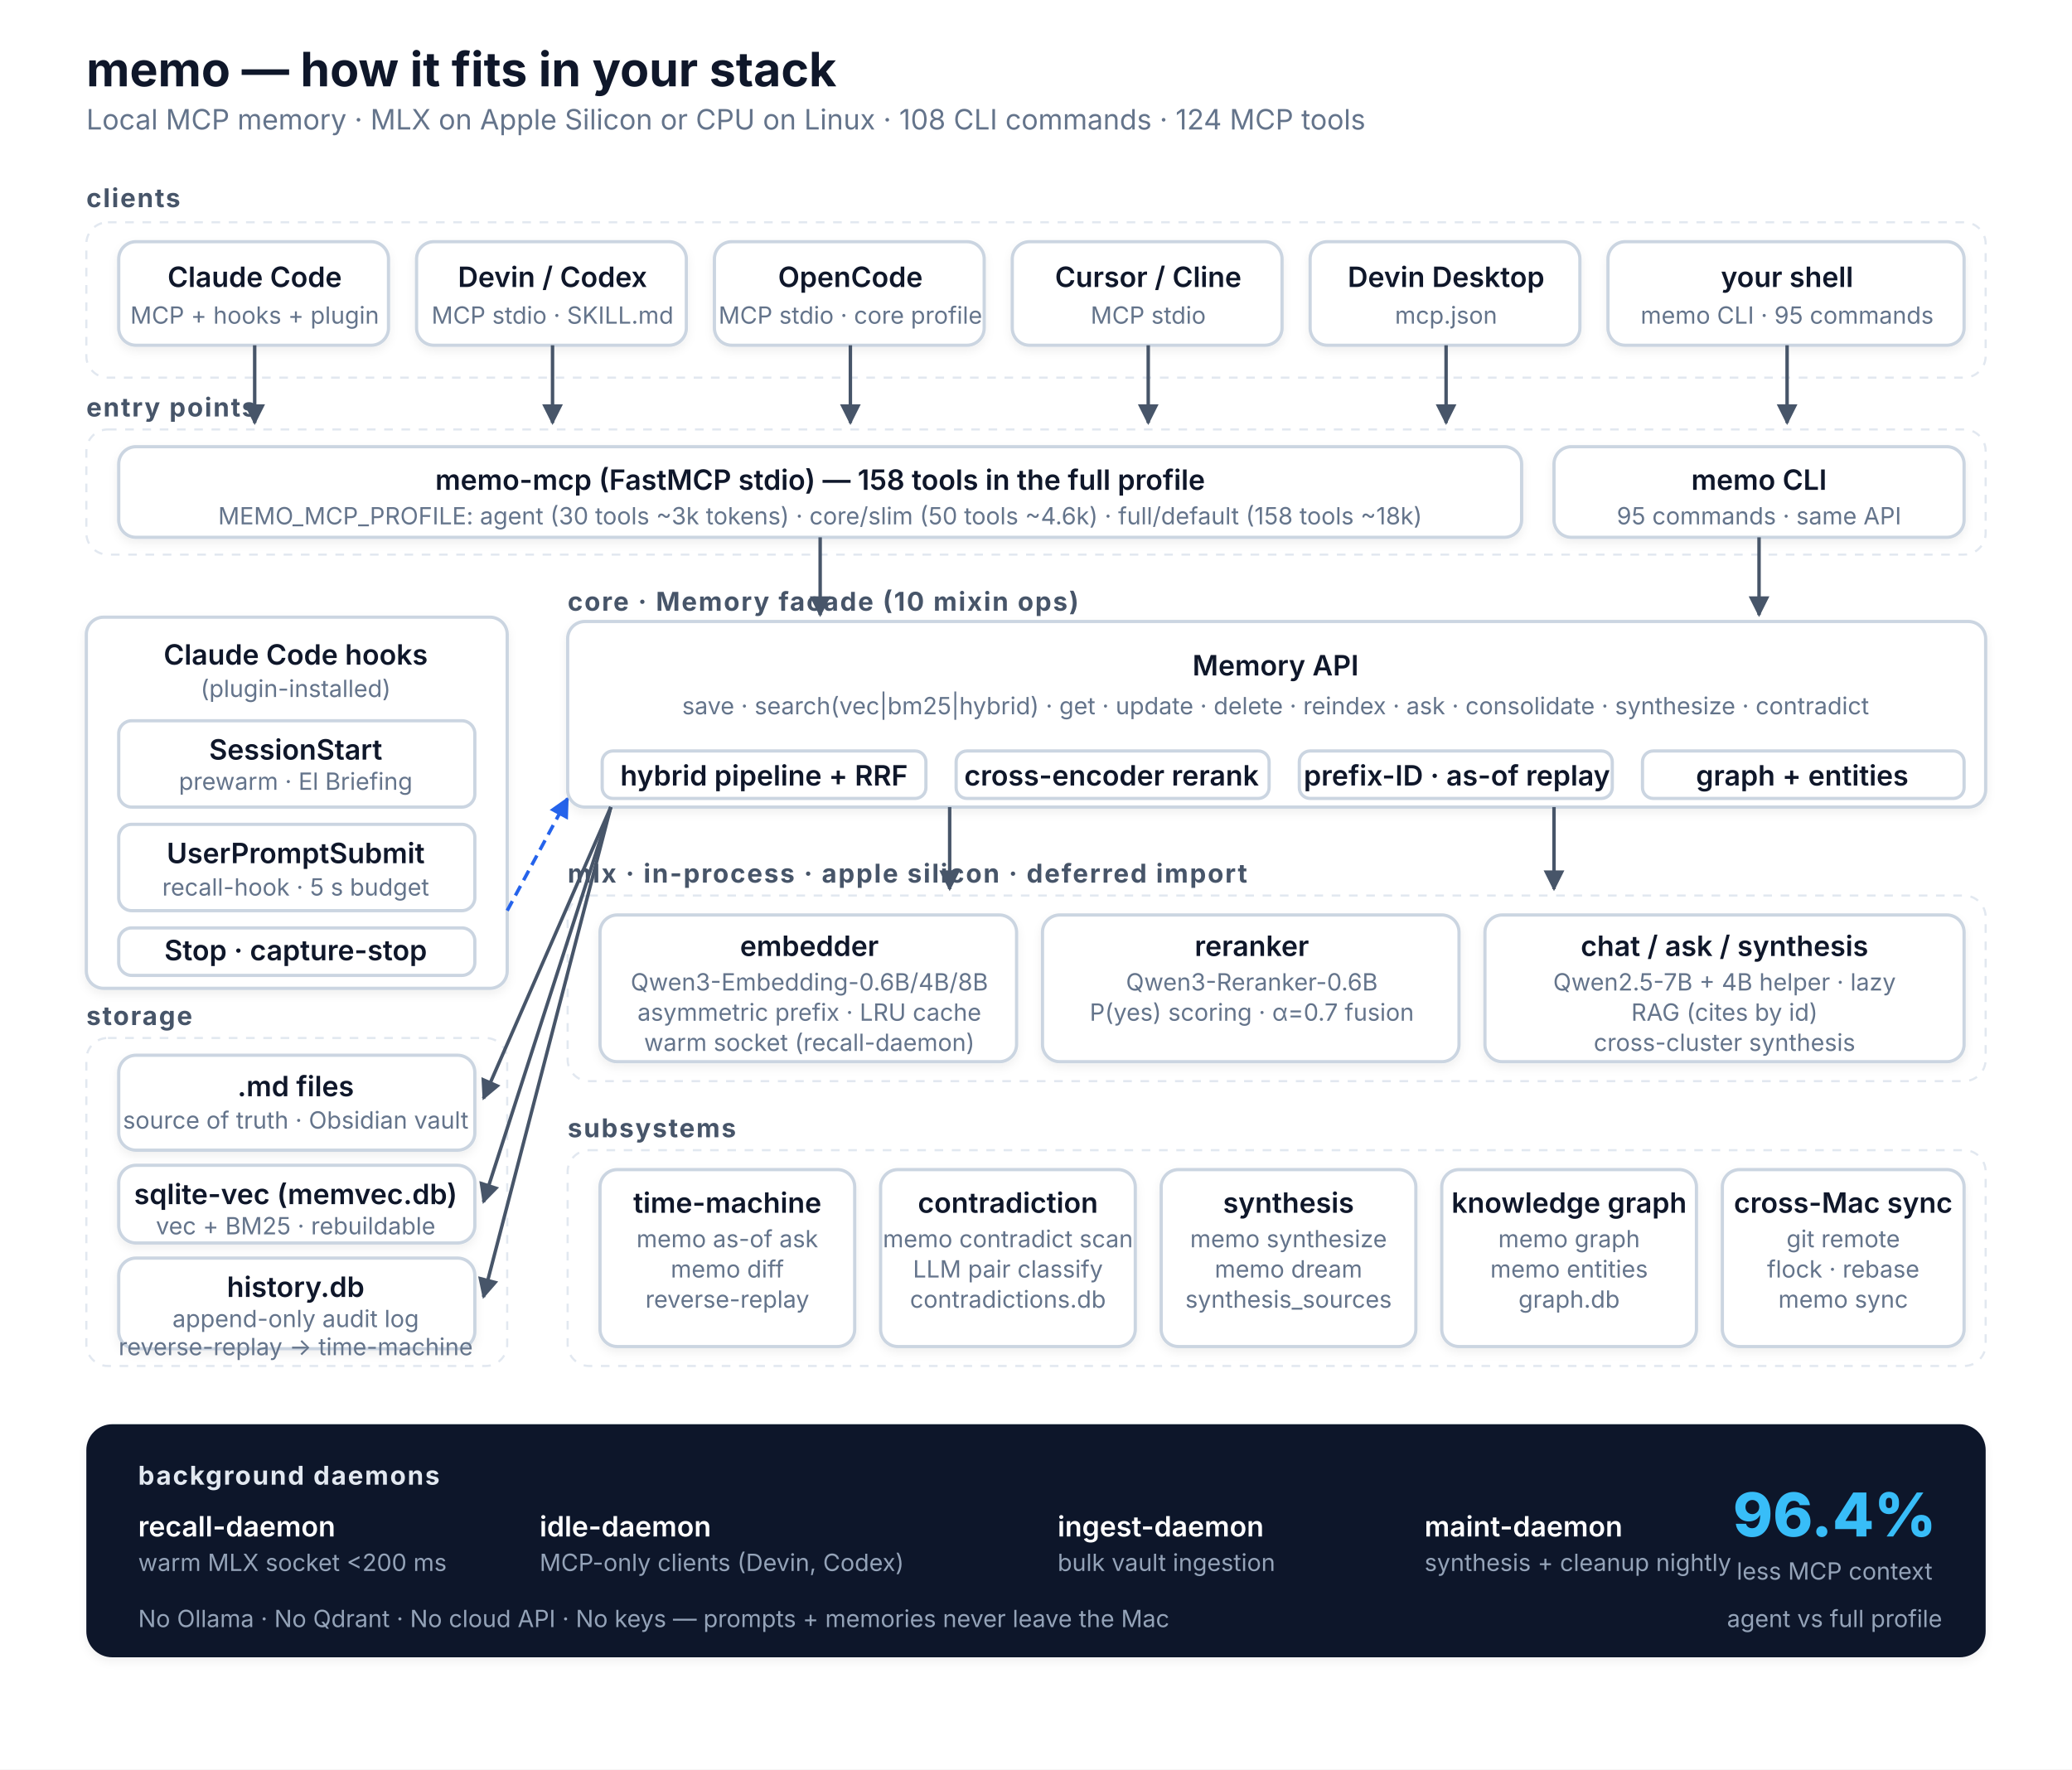
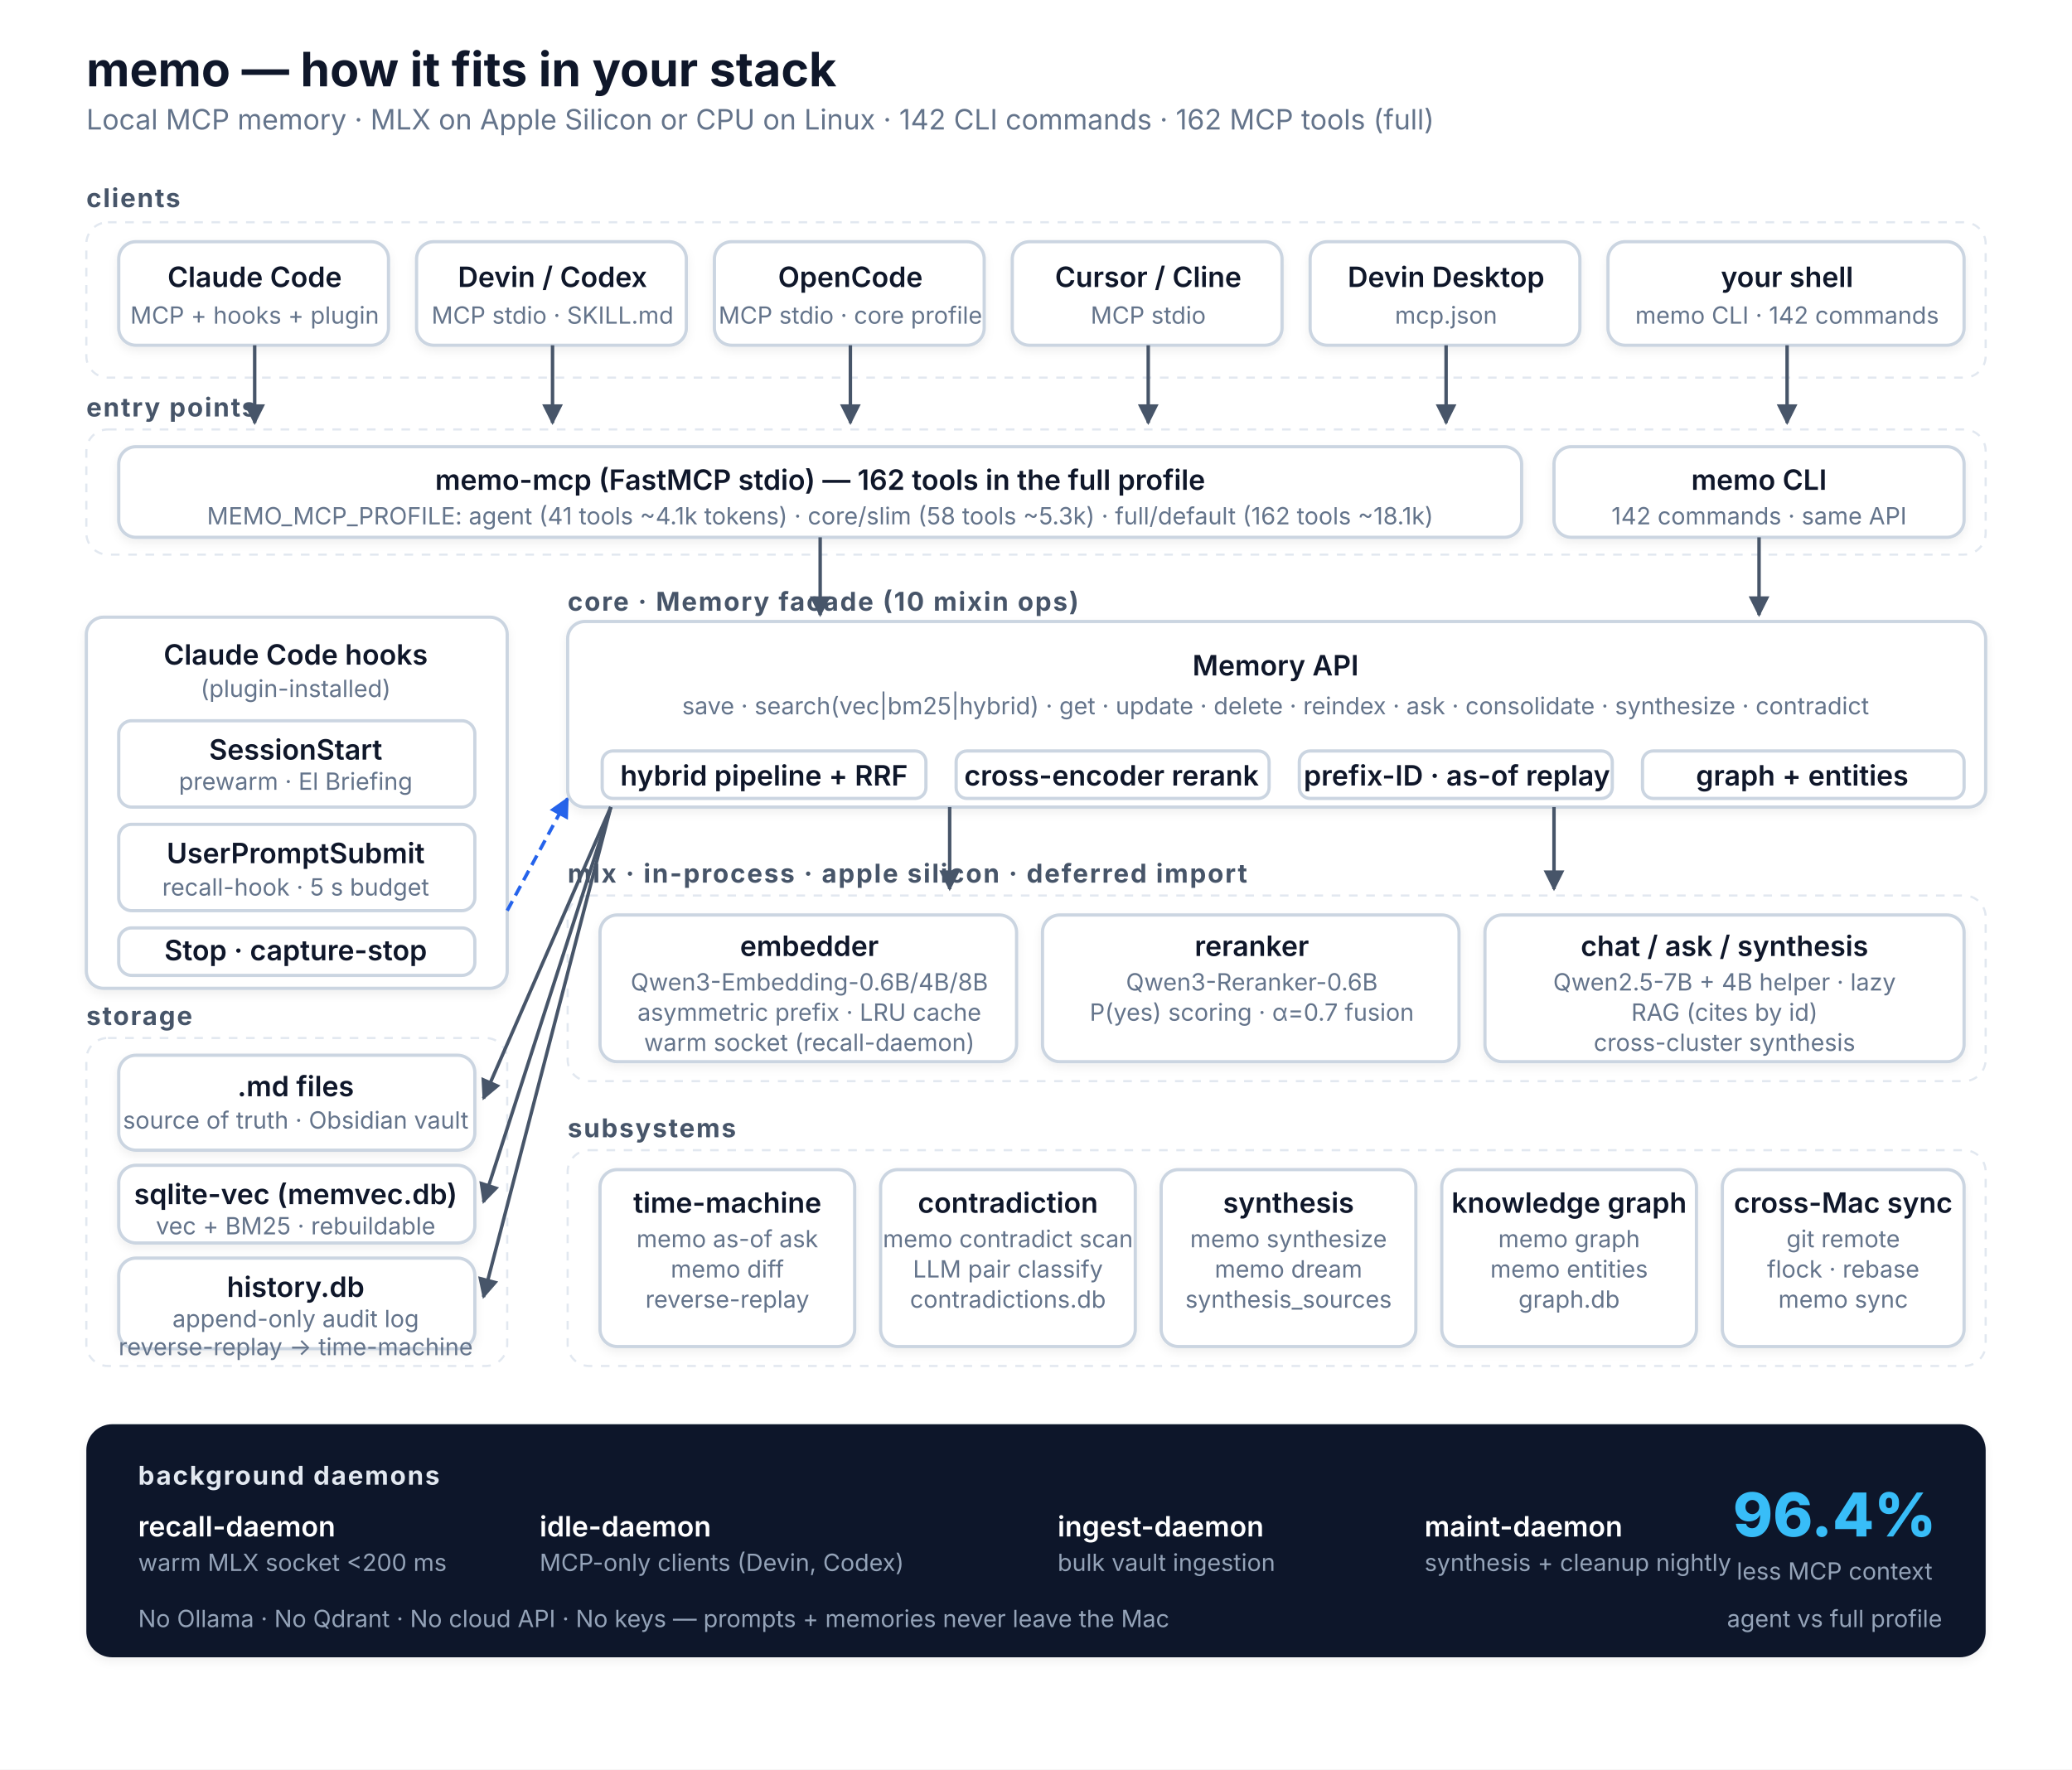
<svg xmlns="http://www.w3.org/2000/svg" viewBox="0 0 960 820" font-family="-apple-system, BlinkMacSystemFont, Segoe UI, sans-serif">
  <defs>
    <marker id="arrow" viewBox="0 0 10 10" refX="9" refY="5" markerWidth="6" markerHeight="6" orient="auto">
      <path d="M0,0 L10,5 L0,10 z" fill="#475569" />
    </marker>
    <marker id="arrow-blue" viewBox="0 0 10 10" refX="9" refY="5" markerWidth="6" markerHeight="6" orient="auto">
      <path d="M0,0 L10,5 L0,10 z" fill="#2563eb" />
    </marker>
    <filter id="shadow" x="-20%" y="-20%" width="140%" height="140%">
      <feDropShadow dx="0" dy="2" stdDeviation="2" flood-opacity="0.06" />
    </filter>
  </defs>
  <style>
    .title    { font-size: 22px; font-weight: 700; fill: #0f172a; }
    .sub      { font-size: 13px; fill: #64748b; }
    .section  { font-size: 12px; font-weight: 700; fill: #475569; letter-spacing: 0.06em; text-transform: uppercase; }
    .box-client { fill: #f8fafc; stroke: #94a3b8; stroke-width: 1.5; }
    .box-blue { fill: #eff6ff; stroke: #bfdbfe; stroke-width: 1.5; }
    .box-core { fill: #fff7ed; stroke: #fed7aa; stroke-width: 1.5; }
    .box-mlx  { fill: #f0fdf4; stroke: #86efac; stroke-width: 1.5; }
    .box-hook { fill: #fdf4ff; stroke: #d8b4fe; stroke-width: 1.5; }
    .box-store { fill: #fef3c7; stroke: #fcd34d; stroke-width: 1.5; }
    .box-amber { fill: #fffbeb; stroke: #fde68a; stroke-width: 1.5; }
    .box-red  { fill: #fff1f2; stroke: #fecdd3; stroke-width: 1.5; }
    .box-purple { fill: #fdf4ff; stroke: #e9d5ff; stroke-width: 1.5; }
    .box-teal { fill: #f0fdfa; stroke: #99f6e4; stroke-width: 1.5; }
    .box      { fill: #ffffff; stroke: #cbd5e1; stroke-width: 1.5; }
    .group-rect { fill: none; stroke: #e2e8f0; stroke-width: 1; stroke-dasharray: 4 4; }
    .label    { font-size: 13px; font-weight: 600; fill: #0f172a; text-anchor: middle; }
    .meta     { font-size: 11px; fill: #64748b; text-anchor: middle; }
    .meta-l   { font-size: 11px; fill: #64748b; text-anchor: start; }
    .arrow    { stroke: #475569; stroke-width: 1.6; fill: none; marker-end: url(#arrow); }
    .arrow-b  { stroke: #2563eb; stroke-width: 1.6; fill: none; marker-end: url(#arrow-blue); stroke-dasharray: 5 3; }
  </style>
  <rect x="0" y="0" width="960" height="820" fill="#ffffff" />
  <text x="40" y="40" class="title">memo — how it fits in your stack</text>
-   <text x="40" y="60" class="sub">Local MCP memory · MLX on Apple Silicon or CPU on Linux · 108 CLI commands · 124 MCP tools</text>
+   <text x="40" y="60" class="sub">Local MCP memory · MLX on Apple Silicon or CPU on Linux · 142 CLI commands · 162 MCP tools (full)</text>
  <text x="40" y="96" class="section">clients</text>
  <rect x="40" y="103" width="880" height="72" class="group-rect" rx="10" />
  <rect x="55" y="112" width="125" height="48" class="box-client box" rx="8" filter="url(#shadow)" />
  <text x="118" y="133" class="label">Claude Code</text>
  <text x="118" y="150" class="meta">MCP + hooks + plugin</text>
  <rect x="193" y="112" width="125" height="48" class="box-client box" rx="8" filter="url(#shadow)" />
  <text x="256" y="133" class="label">Devin / Codex</text>
  <text x="256" y="150" class="meta">MCP stdio · SKILL.md</text>
  <rect x="331" y="112" width="125" height="48" class="box-client box" rx="8" filter="url(#shadow)" />
  <text x="394" y="133" class="label">OpenCode</text>
  <text x="394" y="150" class="meta">MCP stdio · core profile</text>
  <rect x="469" y="112" width="125" height="48" class="box-client box" rx="8" filter="url(#shadow)" />
  <text x="532" y="133" class="label">Cursor / Cline</text>
  <text x="532" y="150" class="meta">MCP stdio</text>
  <rect x="607" y="112" width="125" height="48" class="box-client box" rx="8" filter="url(#shadow)" />
  <text x="670" y="133" class="label">Devin Desktop</text>
  <text x="670" y="150" class="meta">mcp.json</text>
  <rect x="745" y="112" width="165" height="48" class="box-client box" rx="8" filter="url(#shadow)" />
  <text x="828" y="133" class="label">your shell</text>
-   <text x="828" y="150" class="meta">memo CLI · 95 commands</text>
+   <text x="828" y="150" class="meta">memo CLI · 142 commands</text>
  <line class="arrow" x1="118" y1="160" x2="118" y2="196" />
  <line class="arrow" x1="256" y1="160" x2="256" y2="196" />
  <line class="arrow" x1="394" y1="160" x2="394" y2="196" />
  <line class="arrow" x1="532" y1="160" x2="532" y2="196" />
  <line class="arrow" x1="670" y1="160" x2="670" y2="196" />
  <line class="arrow" x1="828" y1="160" x2="828" y2="196" />
  <text x="40" y="193" class="section">entry points</text>
  <rect x="40" y="199" width="880" height="58" class="group-rect" rx="10" />
  <rect x="55" y="207" width="650" height="42" class="box box-blue" rx="8" filter="url(#shadow)" />
-   <text x="380" y="227" class="label">memo-mcp (FastMCP stdio) — 158 tools in the full profile</text>
-   <text x="380" y="243" class="meta">MEMO_MCP_PROFILE:  agent (30 tools ~3k tokens)  ·  core/slim (50 tools ~4.6k)  ·  full/default (158 tools ~18k)</text>
+   <text x="380" y="227" class="label">memo-mcp (FastMCP stdio) — 162 tools in the full profile</text>
+   <text x="380" y="243" class="meta">MEMO_MCP_PROFILE:  agent (41 tools ~4.1k tokens)  ·  core/slim (58 tools ~5.3k)  ·  full/default (162 tools ~18.1k)</text>
  <rect x="720" y="207" width="190" height="42" class="box" rx="8" filter="url(#shadow)" />
  <text x="815" y="227" class="label">memo CLI</text>
-   <text x="815" y="243" class="meta">95 commands · same API</text>
+   <text x="815" y="243" class="meta">142 commands · same API</text>
  <line class="arrow" x1="380" y1="249" x2="380" y2="285" />
  <line class="arrow" x1="815" y1="249" x2="815" y2="285" />
  <rect x="40" y="286" width="195" height="172" class="box box-hook" rx="8" filter="url(#shadow)" />
  <text x="137" y="308" class="label">Claude Code hooks</text>
  <text x="137" y="323" class="meta">(plugin-installed)</text>
  <rect x="55" y="334" width="165" height="40" class="box" rx="6" />
  <text x="137" y="352" class="label" font-size="12">SessionStart</text>
  <text x="137" y="366" class="meta">prewarm · El Briefing</text>
  <rect x="55" y="382" width="165" height="40" class="box" rx="6" />
  <text x="137" y="400" class="label" font-size="12">UserPromptSubmit</text>
  <text x="137" y="415" class="meta">recall-hook · 5 s budget</text>
  <rect x="55" y="430" width="165" height="22" class="box" rx="6" />
  <text x="137" y="445" class="label" font-size="11">Stop · capture-stop</text>
  <line class="arrow-b" x1="235" y1="422" x2="263" y2="370" />
  <text x="263" y="283" class="section">core · Memory facade (10 mixin ops)</text>
  <rect x="263" y="288" width="657" height="86" class="box box-core" rx="8" filter="url(#shadow)" />
  <text x="591" y="313" class="label">Memory API</text>
  <text x="591" y="331" class="meta">save · search(vec|bm25|hybrid) · get · update · delete · reindex · ask · consolidate · synthesize · contradict</text>
  <rect x="279" y="348" width="150" height="22" class="box" rx="5" />
  <text x="354" y="364" class="label" font-size="11">hybrid pipeline + RRF</text>
  <rect x="443" y="348" width="145" height="22" class="box" rx="5" />
  <text x="515" y="364" class="label" font-size="11">cross-encoder rerank</text>
  <rect x="602" y="348" width="145" height="22" class="box" rx="5" />
  <text x="675" y="364" class="label" font-size="11">prefix-ID · as-of replay</text>
  <rect x="761" y="348" width="149" height="22" class="box" rx="5" />
  <text x="835" y="364" class="label" font-size="11">graph + entities</text>
  <line class="arrow" x1="440" y1="374" x2="440" y2="412" />
  <line class="arrow" x1="720" y1="374" x2="720" y2="412" />
  <text x="263" y="409" class="section">mlx · in-process · apple silicon · deferred import</text>
  <rect x="263" y="415" width="657" height="86" class="group-rect" rx="10" />
  <rect x="278" y="424" width="193" height="68" class="box box-mlx" rx="8" filter="url(#shadow)" />
  <text x="375" y="443" class="label">embedder</text>
  <text x="375" y="459" class="meta">Qwen3-Embedding-0.6B/4B/8B</text>
  <text x="375" y="473" class="meta">asymmetric prefix · LRU cache</text>
  <text x="375" y="487" class="meta">warm socket (recall-daemon)</text>
  <rect x="483" y="424" width="193" height="68" class="box box-mlx" rx="8" filter="url(#shadow)" />
  <text x="580" y="443" class="label">reranker</text>
  <text x="580" y="459" class="meta">Qwen3-Reranker-0.6B</text>
  <text x="580" y="473" class="meta">P(yes) scoring · α=0.7 fusion</text>
  <rect x="688" y="424" width="222" height="68" class="box box-mlx" rx="8" filter="url(#shadow)" />
  <text x="799" y="443" class="label">chat / ask / synthesis</text>
  <text x="799" y="459" class="meta">Qwen2.5-7B + 4B helper · lazy</text>
  <text x="799" y="473" class="meta">RAG (cites by id)</text>
  <text x="799" y="487" class="meta">cross-cluster synthesis</text>
  <text x="40" y="475" class="section">storage</text>
  <rect x="40" y="481" width="195" height="152" class="group-rect" rx="10" />
  <rect x="55" y="489" width="165" height="44" class="box box-store" rx="8" filter="url(#shadow)" />
  <text x="137" y="508" class="label" font-size="12">.md files</text>
  <text x="137" y="523" class="meta">source of truth · Obsidian vault</text>
  <rect x="55" y="540" width="165" height="36" class="box" rx="8" filter="url(#shadow)" />
  <text x="137" y="558" class="label" font-size="12">sqlite-vec (memvec.db)</text>
  <text x="137" y="572" class="meta">vec + BM25 · rebuildable</text>
  <rect x="55" y="583" width="165" height="42" class="box" rx="8" filter="url(#shadow)" />
  <text x="137" y="601" class="label" font-size="12">history.db</text>
  <text x="137" y="615" class="meta">append-only audit log</text>
  <text x="137" y="628" class="meta">reverse-replay → time-machine</text>
  <line class="arrow" x1="283" y1="374" x2="224" y2="509" />
  <line class="arrow" x1="283" y1="374" x2="224" y2="557" />
  <line class="arrow" x1="283" y1="374" x2="224" y2="601" />
  <text x="263" y="527" class="section">subsystems</text>
  <rect x="263" y="533" width="657" height="100" class="group-rect" rx="10" />
  <rect x="278" y="542" width="118" height="82" class="box box-amber" rx="8" filter="url(#shadow)" />
  <text x="337" y="562" class="label" font-size="12">time-machine</text>
  <text x="337" y="578" class="meta">memo as-of ask</text>
  <text x="337" y="592" class="meta">memo diff</text>
  <text x="337" y="606" class="meta">reverse-replay</text>
  <rect x="408" y="542" width="118" height="82" class="box box-red" rx="8" filter="url(#shadow)" />
  <text x="467" y="562" class="label" font-size="12">contradiction</text>
  <text x="467" y="578" class="meta">memo contradict scan</text>
  <text x="467" y="592" class="meta">LLM pair classify</text>
  <text x="467" y="606" class="meta">contradictions.db</text>
  <rect x="538" y="542" width="118" height="82" class="box box-purple" rx="8" filter="url(#shadow)" />
  <text x="597" y="562" class="label" font-size="12">synthesis</text>
  <text x="597" y="578" class="meta">memo synthesize</text>
  <text x="597" y="592" class="meta">memo dream</text>
  <text x="597" y="606" class="meta">synthesis_sources</text>
  <rect x="668" y="542" width="118" height="82" class="box box-teal" rx="8" filter="url(#shadow)" />
  <text x="727" y="562" class="label" font-size="12">knowledge graph</text>
  <text x="727" y="578" class="meta">memo graph</text>
  <text x="727" y="592" class="meta">memo entities</text>
  <text x="727" y="606" class="meta">graph.db</text>
  <rect x="798" y="542" width="112" height="82" class="box box-blue" rx="8" filter="url(#shadow)" />
  <text x="854" y="562" class="label" font-size="12">cross-Mac sync</text>
  <text x="854" y="578" class="meta">git remote</text>
  <text x="854" y="592" class="meta">flock · rebase</text>
  <text x="854" y="606" class="meta">memo sync</text>
  <rect x="40" y="660" width="880" height="108" rx="12" fill="#0f172a" filter="url(#shadow)" />
  <text x="64" y="688" font-size="12" font-weight="700" fill="#e2e8f0" letter-spacing="0.06em" style="text-transform:uppercase">background daemons</text>
  <text x="64" y="712" font-size="13" font-weight="600" fill="#ffffff">recall-daemon</text>
  <text x="64" y="728" font-size="11" fill="#94a3b8">warm MLX socket &lt;200 ms</text>
  <text x="250" y="712" font-size="13" font-weight="600" fill="#ffffff">idle-daemon</text>
  <text x="250" y="728" font-size="11" fill="#94a3b8">MCP-only clients (Devin, Codex)</text>
  <text x="490" y="712" font-size="13" font-weight="600" fill="#ffffff">ingest-daemon</text>
  <text x="490" y="728" font-size="11" fill="#94a3b8">bulk vault ingestion</text>
  <text x="660" y="712" font-size="13" font-weight="600" fill="#ffffff">maint-daemon</text>
  <text x="660" y="728" font-size="11" fill="#94a3b8">synthesis + cleanup nightly</text>
  <text x="64" y="754" font-size="11" fill="#94a3b8">No Ollama · No Qdrant · No cloud API · No keys — prompts + memories never leave the Mac</text>
  <text x="850" y="712" font-size="28" font-weight="800" fill="#38bdf8" text-anchor="middle">96.4%</text>
  <text x="850" y="732" font-size="11" fill="#94a3b8" text-anchor="middle">less MCP context</text>
  <text x="850" y="754" font-size="11" fill="#94a3b8" text-anchor="middle">agent vs full profile</text>
</svg>
